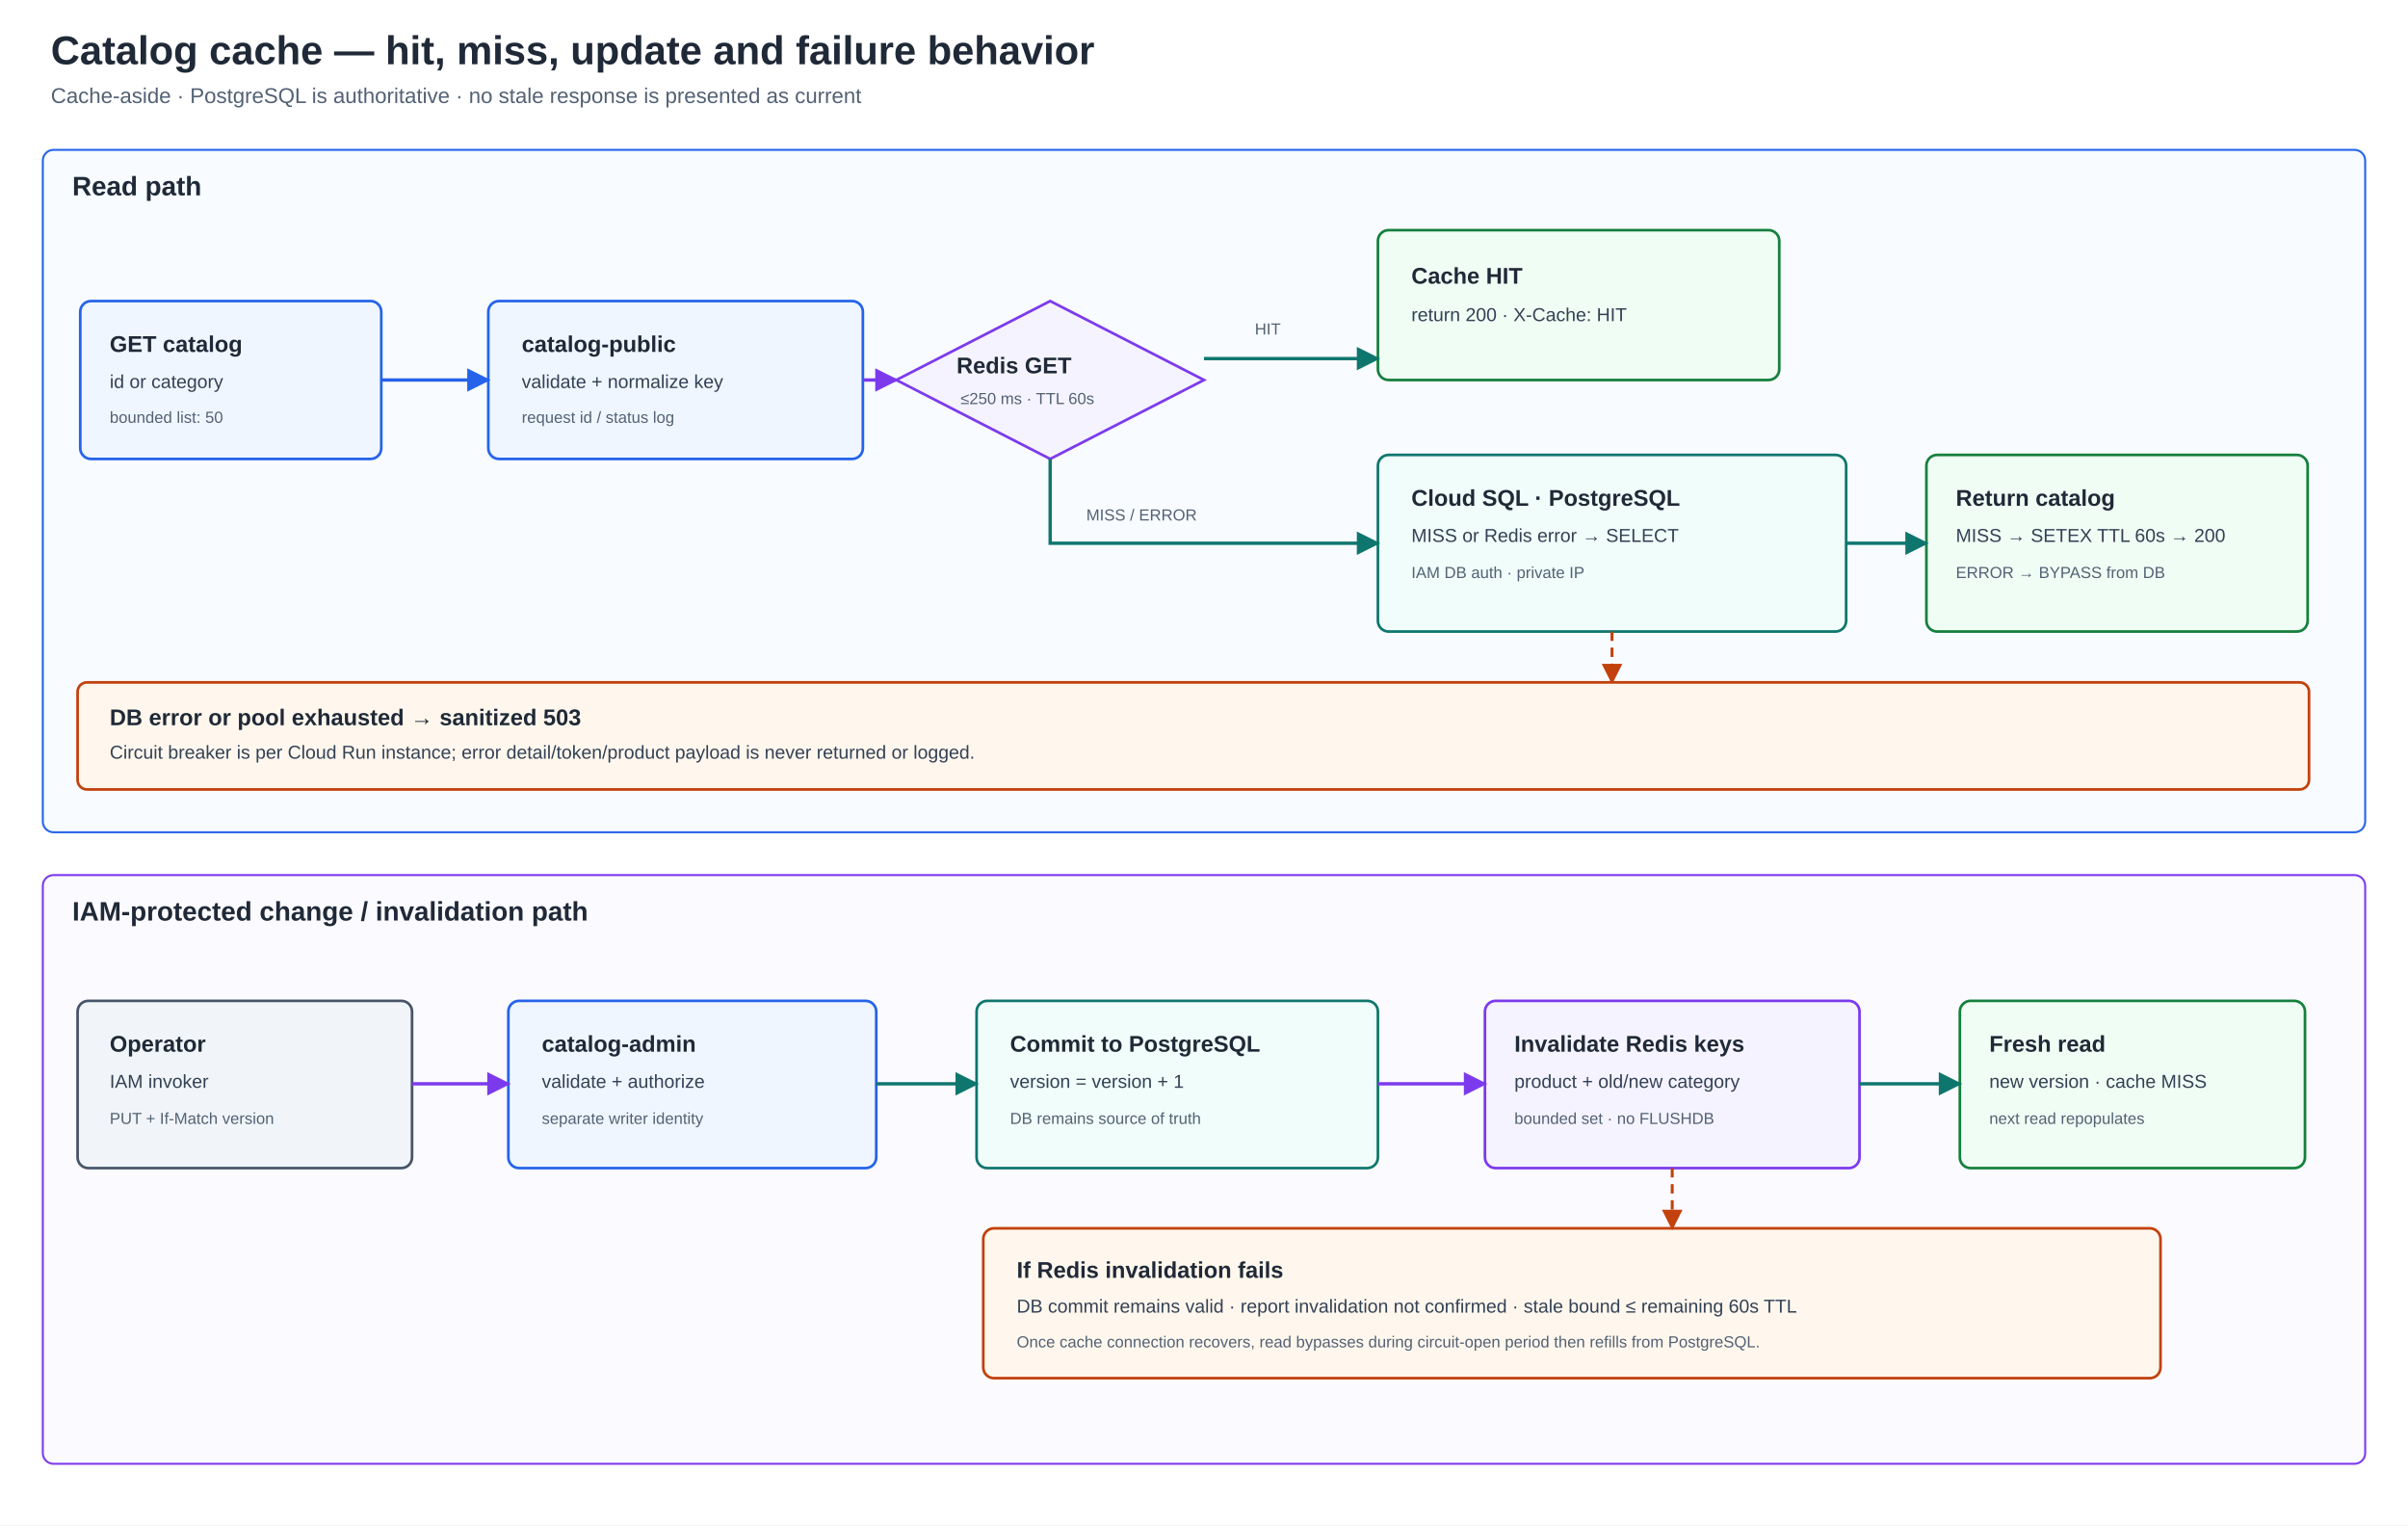
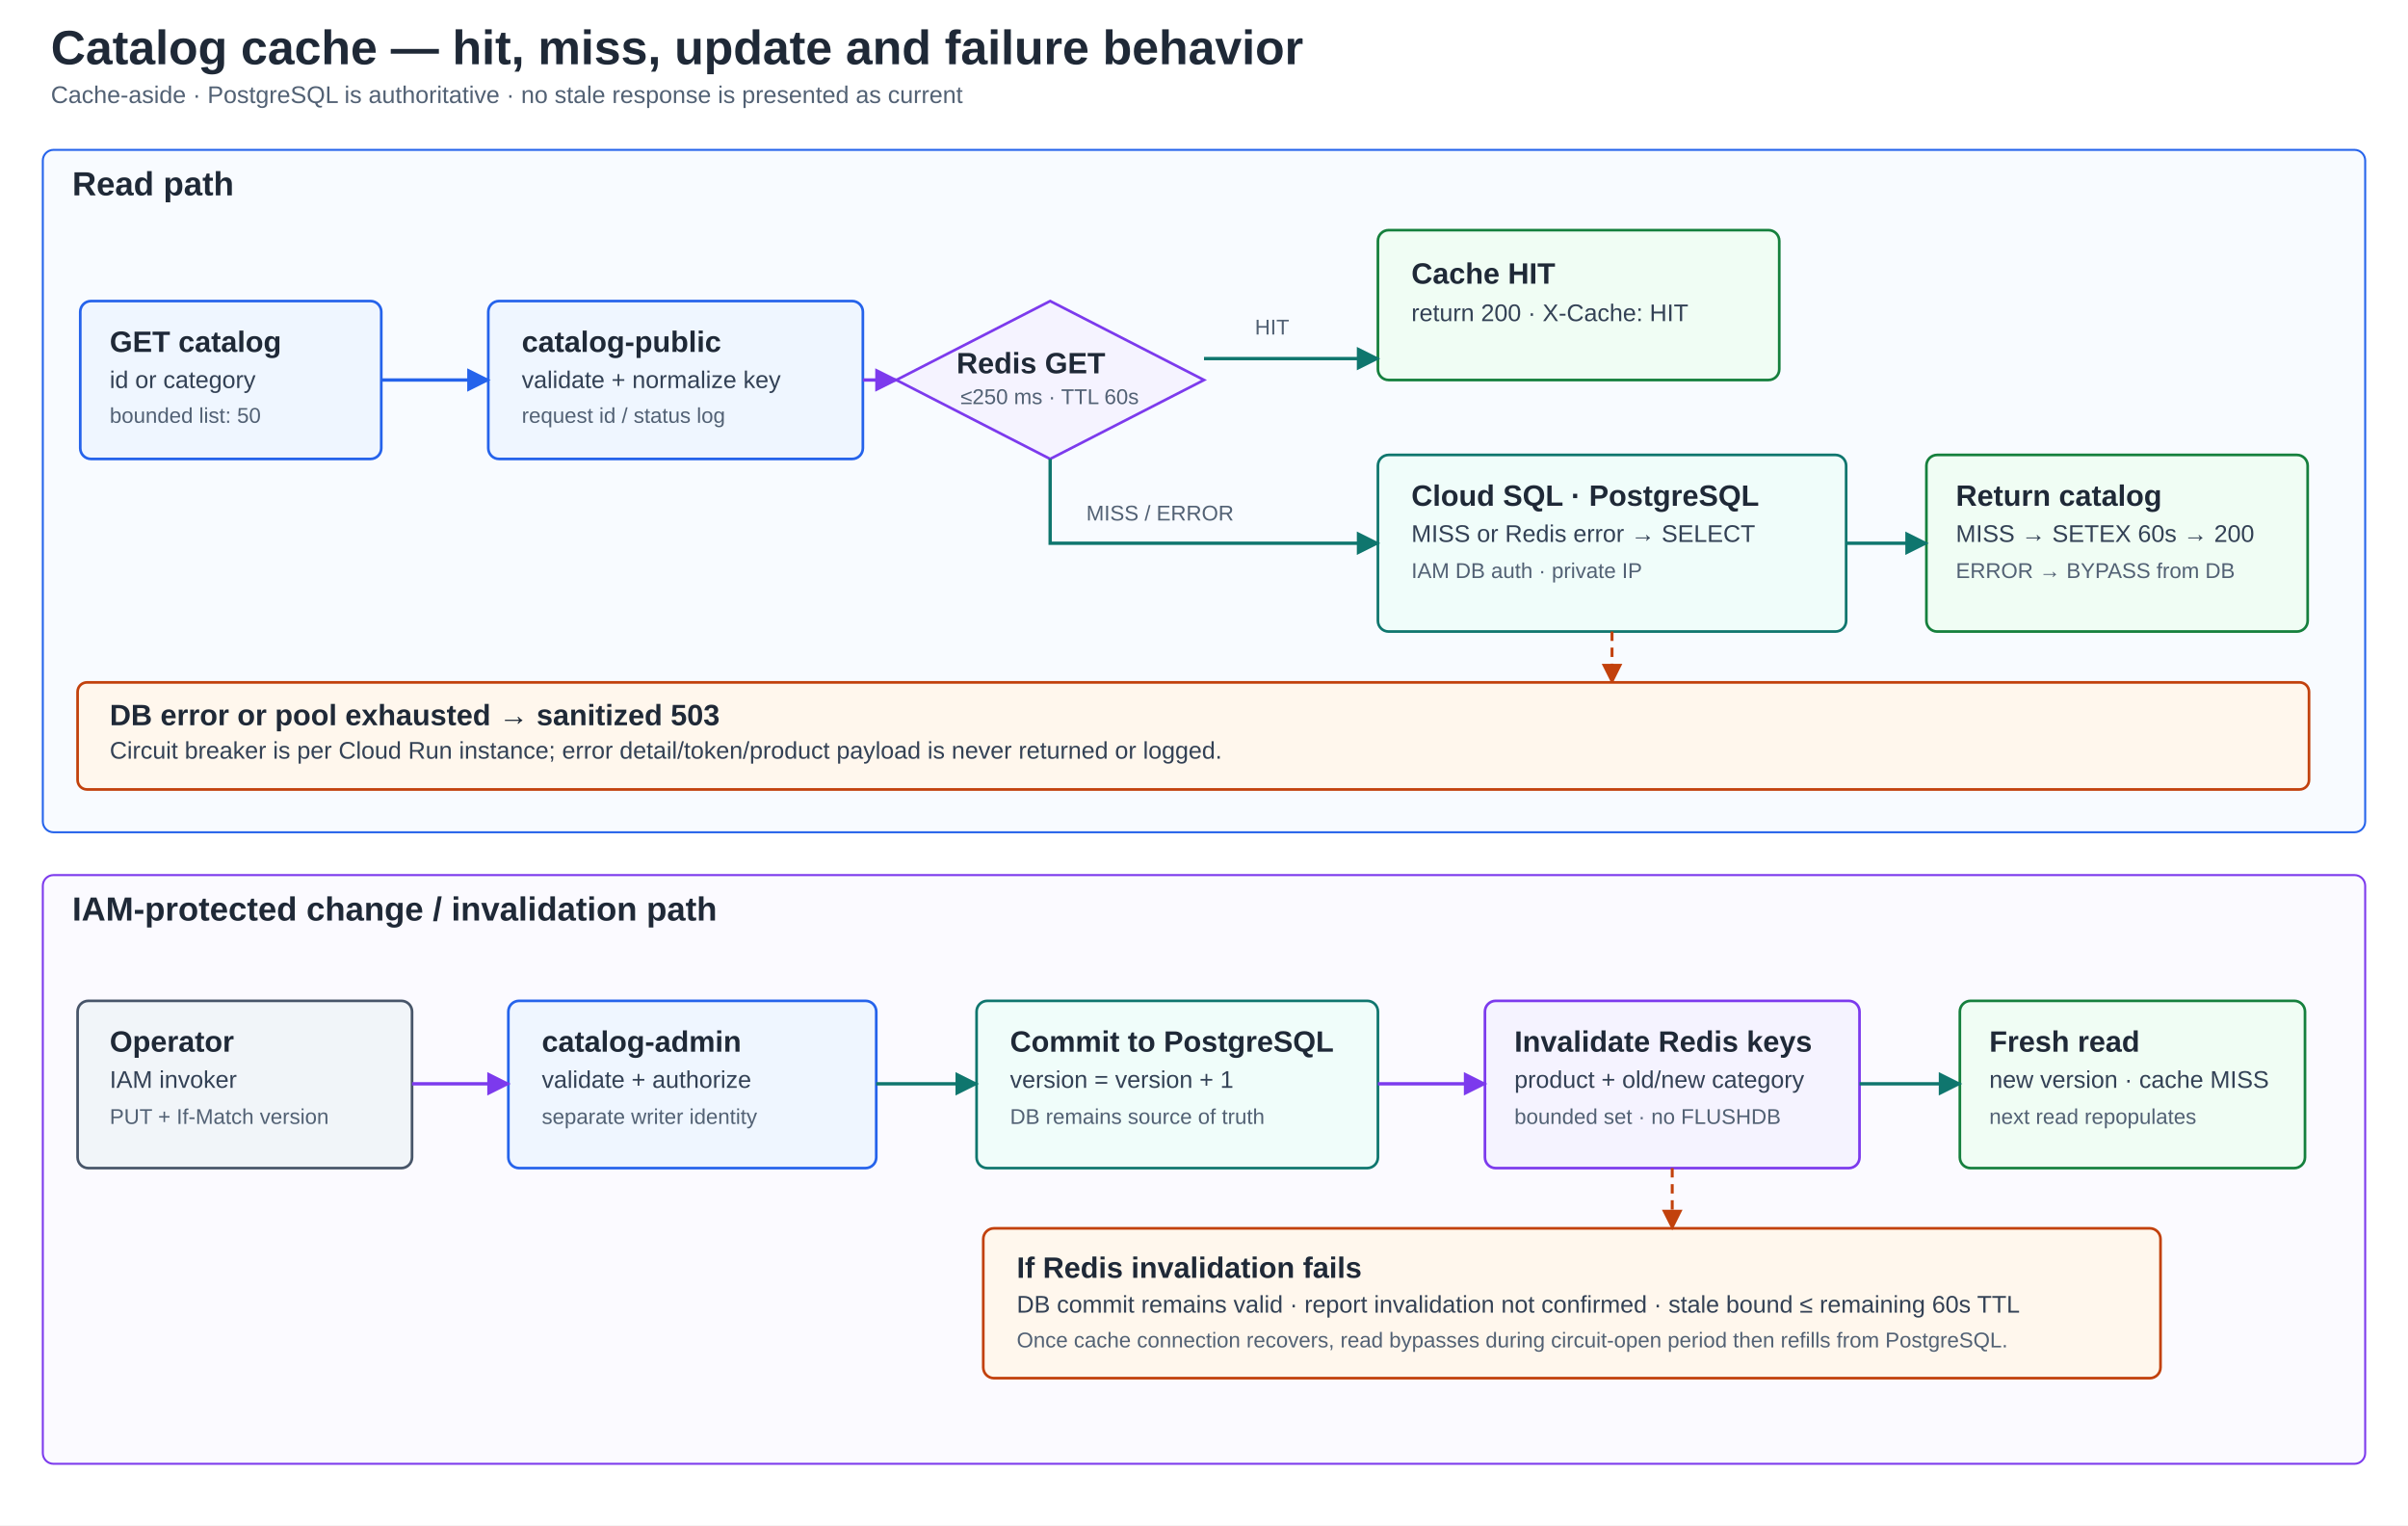
<svg xmlns="http://www.w3.org/2000/svg" width="1800" height="1140" viewBox="0 0 1800 1140" role="img" aria-labelledby="title desc">
  <style>
- text{font-family:Arial,sans-serif;fill:#1f2937}.title{font-size:30px;font-weight:700}.subtitle{font-size:16px;fill:#526174}.lane{font-size:20px;font-weight:700}.node{font-size:17px;font-weight:700}.body{font-size:14px;fill:#334155}.small{font-size:12px;fill:#526174}.tiny{font-size:11px;fill:#526174}.panel{fill:#fff;stroke:#94a3b8;stroke-width:1.5}.request{fill:#eff6ff;stroke:#2563eb;stroke-width:2}.cache{fill:#f5f3ff;stroke:#7c3aed;stroke-width:2}.database{fill:#f0fdfa;stroke:#0f766e;stroke-width:2}.response{fill:#f0fdf4;stroke:#15803d;stroke-width:2}.failure{fill:#fff7ed;stroke:#c2410c;stroke-width:2}.operator{fill:#f1f5f9;stroke:#475569;stroke-width:2}.flow-blue{fill:none;stroke:#2563eb;stroke-width:2.5;marker-end:url(#ab)}.flow-teal{fill:none;stroke:#0f766e;stroke-width:2.5;marker-end:url(#at)}.flow-purple{fill:none;stroke:#7c3aed;stroke-width:2.5;marker-end:url(#ap)}.flow-orange{fill:none;stroke:#c2410c;stroke-width:2.2;stroke-dasharray:7 5;marker-end:url(#ao)}.flow-gray{fill:none;stroke:#64748b;stroke-width:1.8;stroke-dasharray:5 5;marker-end:url(#ag)}
+ text{font-family:Arial,sans-serif;fill:#1f2937}.title{font-size:36px;font-weight:700}.subtitle{font-size:18px;fill:#526174}.lane{font-size:25px;font-weight:700}.node{font-size:22px;font-weight:700}.body{font-size:18px;fill:#334155}.small{font-size:16px;fill:#526174}.tiny{font-size:14px;fill:#526174}.panel{fill:#fff;stroke:#94a3b8;stroke-width:1.5}.request{fill:#eff6ff;stroke:#2563eb;stroke-width:2}.cache{fill:#f5f3ff;stroke:#7c3aed;stroke-width:2}.database{fill:#f0fdfa;stroke:#0f766e;stroke-width:2}.response{fill:#f0fdf4;stroke:#15803d;stroke-width:2}.failure{fill:#fff7ed;stroke:#c2410c;stroke-width:2}.operator{fill:#f1f5f9;stroke:#475569;stroke-width:2}.flow-blue{fill:none;stroke:#2563eb;stroke-width:2.5;marker-end:url(#ab)}.flow-teal{fill:none;stroke:#0f766e;stroke-width:2.5;marker-end:url(#at)}.flow-purple{fill:none;stroke:#7c3aed;stroke-width:2.5;marker-end:url(#ap)}.flow-orange{fill:none;stroke:#c2410c;stroke-width:2.2;stroke-dasharray:7 5;marker-end:url(#ao)}.flow-gray{fill:none;stroke:#64748b;stroke-width:1.8;stroke-dasharray:5 5;marker-end:url(#ag)}
</style>
  <defs>
    <marker id="ab" viewBox="0 0 10 10" refX="9" refY="5" markerWidth="7" markerHeight="7" orient="auto">
      <path d="M0 0L10 5L0 10Z" fill="#2563eb" />
    </marker>
    <marker id="at" viewBox="0 0 10 10" refX="9" refY="5" markerWidth="7" markerHeight="7" orient="auto">
      <path d="M0 0L10 5L0 10Z" fill="#0f766e" />
    </marker>
    <marker id="ap" viewBox="0 0 10 10" refX="9" refY="5" markerWidth="7" markerHeight="7" orient="auto">
      <path d="M0 0L10 5L0 10Z" fill="#7c3aed" />
    </marker>
    <marker id="ao" viewBox="0 0 10 10" refX="9" refY="5" markerWidth="7" markerHeight="7" orient="auto">
      <path d="M0 0L10 5L0 10Z" fill="#c2410c" />
    </marker>
    <marker id="ag" viewBox="0 0 10 10" refX="9" refY="5" markerWidth="7" markerHeight="7" orient="auto">
      <path d="M0 0L10 5L0 10Z" fill="#64748b" />
    </marker>
  </defs>
  <rect width="1800" height="1140" fill="#fff" />
  <text x="38" y="48" class="title">Catalog cache — hit, miss, update and failure behavior</text>
  <text x="38" y="77" class="subtitle">Cache-aside · PostgreSQL is authoritative · no stale response is presented as current</text>
  <rect x="32" y="112" width="1736" height="510" rx="8" fill="#f8fbff" stroke="#2563eb" stroke-width="1.5" />
  <text x="54" y="146" class="lane">Read path</text>
  <rect x="60" y="225" width="225" height="118" rx="8" class="request" />
  <text x="82" y="263" class="node">GET catalog</text>
  <text x="82" y="290" class="body">id or category</text>
  <text x="82" y="316" class="small">bounded list: 50</text>
  <rect x="365" y="225" width="280" height="118" rx="8" class="request" />
  <text x="390" y="263" class="node">catalog-public</text>
  <text x="390" y="290" class="body">validate + normalize key</text>
  <text x="390" y="316" class="small">request id / status log</text>
  <path d="M285 284H365" class="flow-blue" />
  <polygon points="785,225 900,284 785,343 670,284" class="cache" />
  <text x="715" y="279" class="node">Redis GET</text>
  <text x="718" y="302" class="small">≤250 ms · TTL 60s</text>
  <path d="M645 284H670" class="flow-purple" />
  <rect x="1030" y="172" width="300" height="112" rx="8" class="response" />
  <text x="1055" y="212" class="node">Cache HIT</text>
  <text x="1055" y="240" class="body">return 200 · X-Cache: HIT</text>
  <path d="M900 268H1030" class="flow-teal" />
  <text x="938" y="250" class="small">HIT</text>
  <rect x="1030" y="340" width="350" height="132" rx="8" class="database" />
  <text x="1055" y="378" class="node">Cloud SQL · PostgreSQL</text>
  <text x="1055" y="405" class="body">MISS or Redis error → SELECT</text>
  <text x="1055" y="432" class="small">IAM DB auth · private IP</text>
  <path d="M785 343V406H1030" class="flow-teal" />
  <text x="812" y="389" class="small">MISS / ERROR</text>
  <rect x="1440" y="340" width="285" height="132" rx="8" class="response" />
  <text x="1462" y="378" class="node">Return catalog</text>
-   <text x="1462" y="405" class="body">MISS → SETEX TTL 60s → 200</text>
+   <text x="1462" y="405" class="body">MISS → SETEX 60s → 200</text>
  <text x="1462" y="432" class="small">ERROR → BYPASS from DB</text>
  <path d="M1380 406H1440" class="flow-teal" />
  <path d="M1205 472V510" class="flow-orange" />
  <rect x="58" y="510" width="1668" height="80" rx="7" class="failure" />
  <text x="82" y="542" class="node">DB error or pool exhausted → sanitized 503</text>
  <text x="82" y="567" class="body">Circuit breaker is per Cloud Run instance; error detail/token/product payload is never returned or logged.</text>
  <rect x="32" y="654" width="1736" height="440" rx="8" fill="#fbfaff" stroke="#7c3aed" stroke-width="1.5" />
  <text x="54" y="688" class="lane">IAM-protected change / invalidation path</text>
  <rect x="58" y="748" width="250" height="125" rx="8" class="operator" />
  <text x="82" y="786" class="node">Operator</text>
  <text x="82" y="813" class="body">IAM invoker</text>
  <text x="82" y="840" class="small">PUT + If-Match version</text>
  <rect x="380" y="748" width="275" height="125" rx="8" class="request" />
  <text x="405" y="786" class="node">catalog-admin</text>
  <text x="405" y="813" class="body">validate + authorize</text>
  <text x="405" y="840" class="small">separate writer identity</text>
  <path d="M308 810H380" class="flow-purple" />
  <rect x="730" y="748" width="300" height="125" rx="8" class="database" />
  <text x="755" y="786" class="node">Commit to PostgreSQL</text>
  <text x="755" y="813" class="body">version = version + 1</text>
  <text x="755" y="840" class="small">DB remains source of truth</text>
  <path d="M655 810H730" class="flow-teal" />
  <rect x="1110" y="748" width="280" height="125" rx="8" class="cache" />
  <text x="1132" y="786" class="node">Invalidate Redis keys</text>
  <text x="1132" y="813" class="body">product + old/new category</text>
  <text x="1132" y="840" class="small">bounded set · no FLUSHDB</text>
  <path d="M1030 810H1110" class="flow-purple" />
  <rect x="1465" y="748" width="258" height="125" rx="8" class="response" />
  <text x="1487" y="786" class="node">Fresh read</text>
  <text x="1487" y="813" class="body">new version · cache MISS</text>
  <text x="1487" y="840" class="small">next read repopulates</text>
  <path d="M1390 810H1465" class="flow-teal" />
  <rect x="735" y="918" width="880" height="112" rx="8" class="failure" />
  <text x="760" y="955" class="node">If Redis invalidation fails</text>
  <text x="760" y="981" class="body">DB commit remains valid · report invalidation not confirmed · stale bound ≤ remaining 60s TTL</text>
  <text x="760" y="1007" class="small">Once cache connection recovers, read bypasses during circuit-open period then refills from PostgreSQL.</text>
  <path d="M1250 873V918" class="flow-orange" />
</svg>
